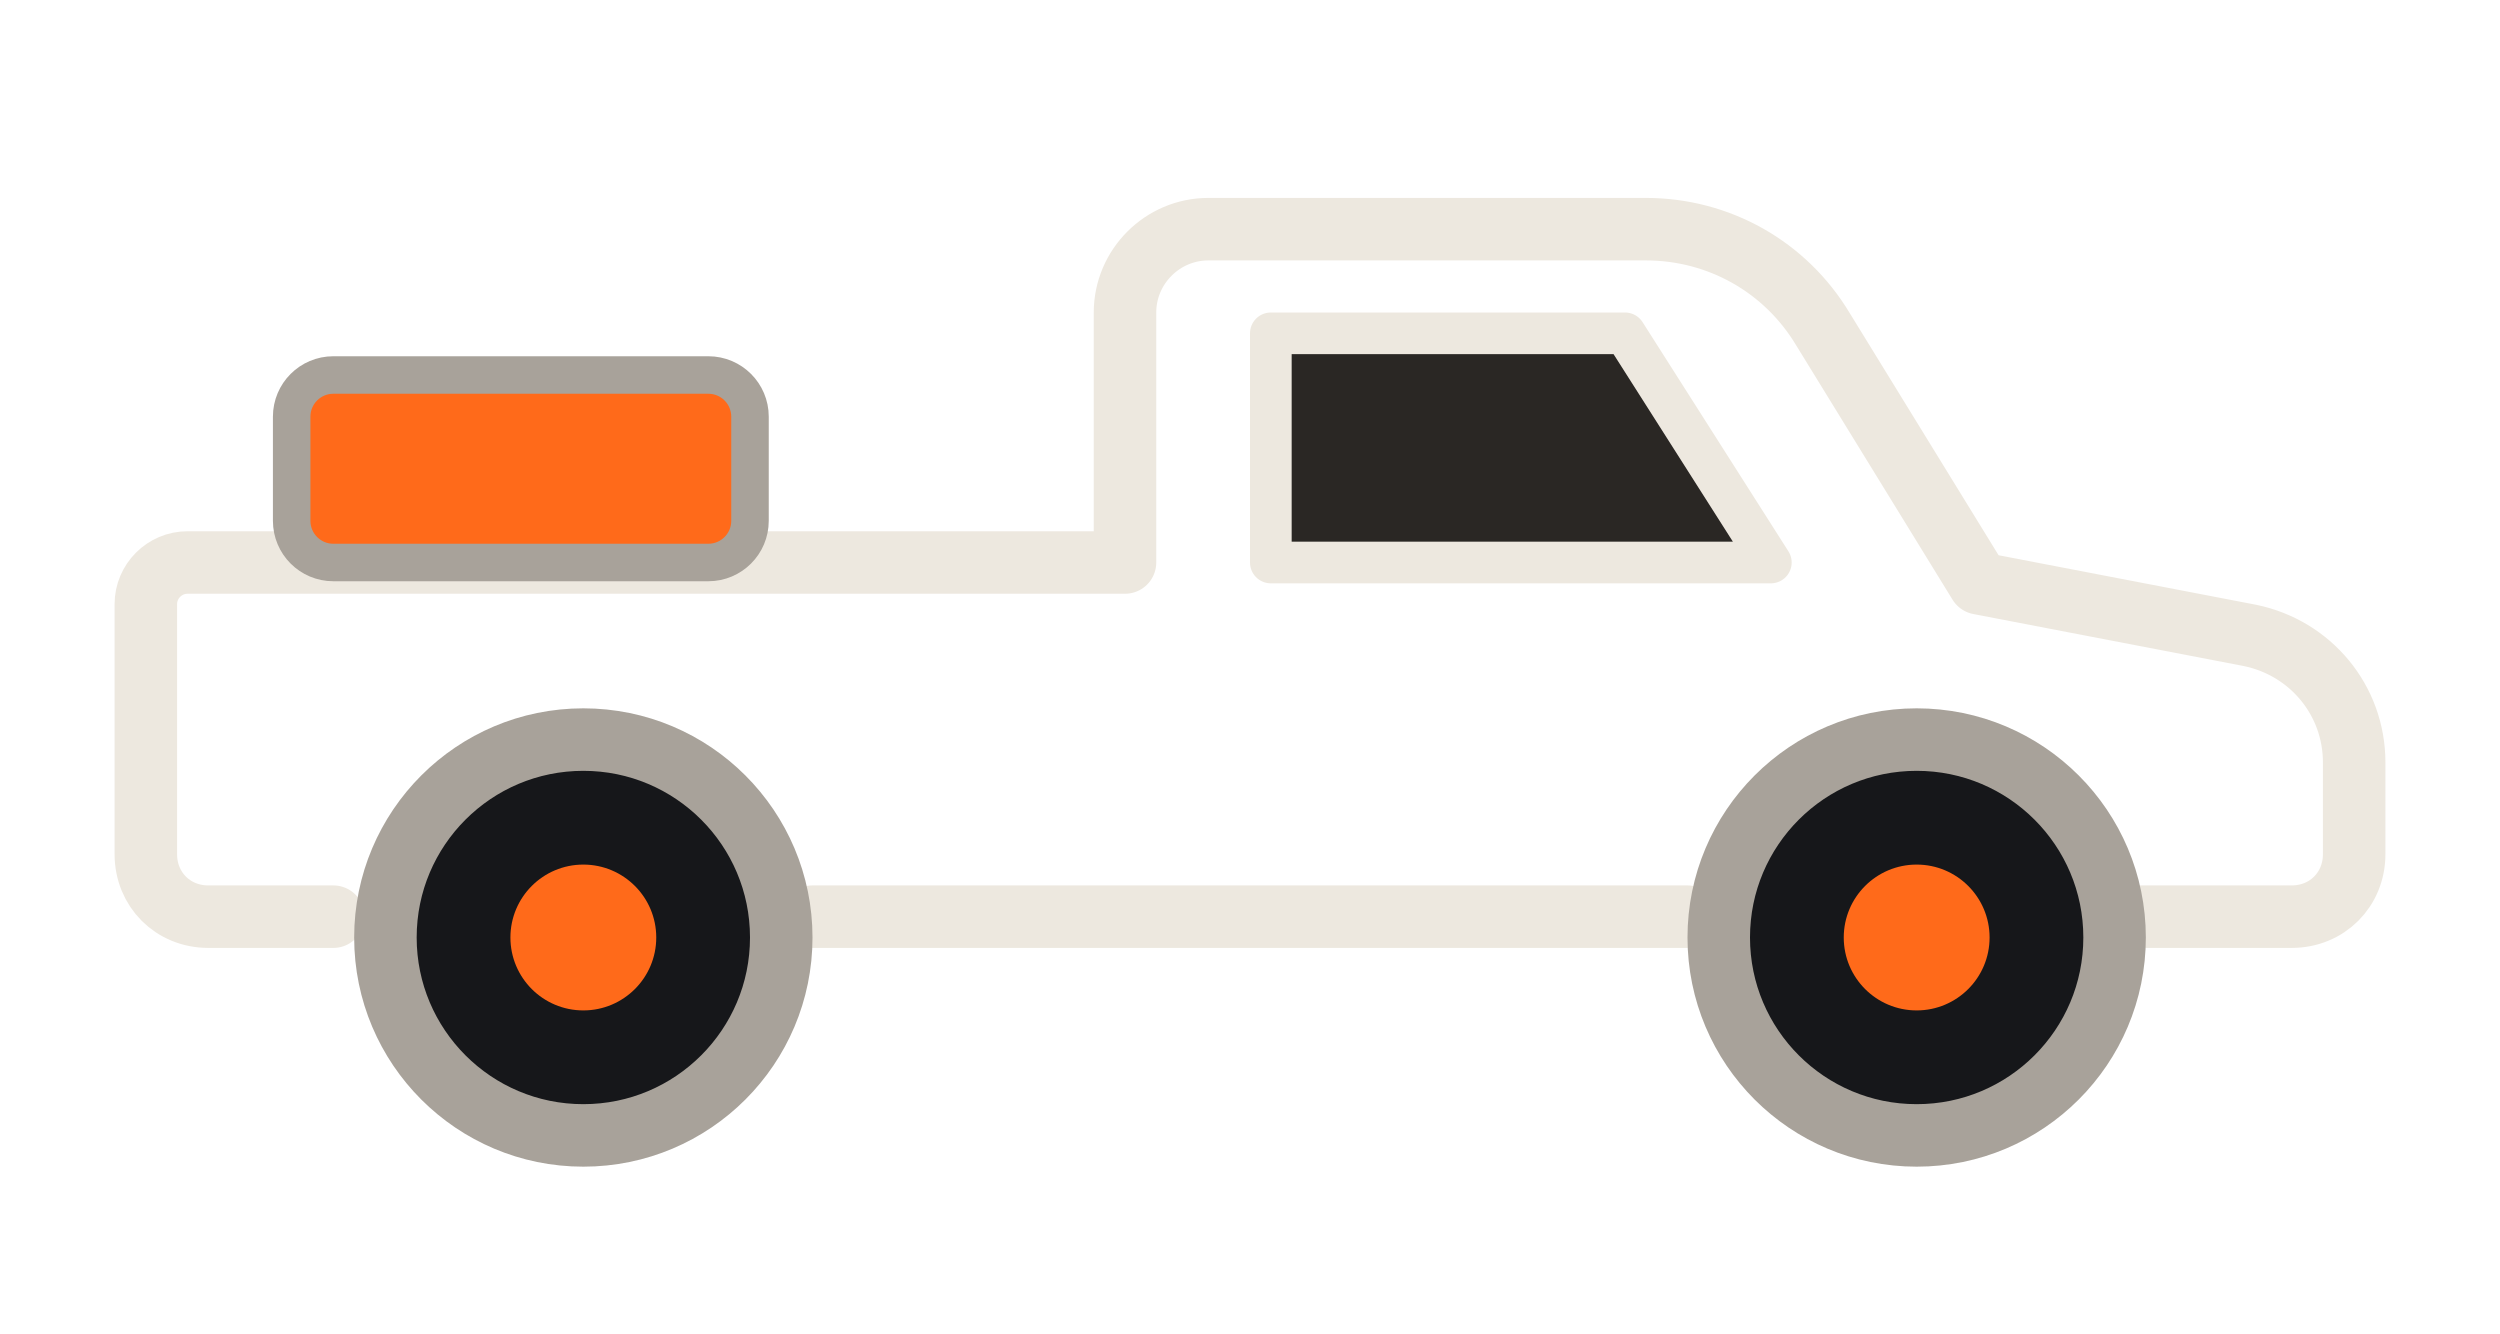
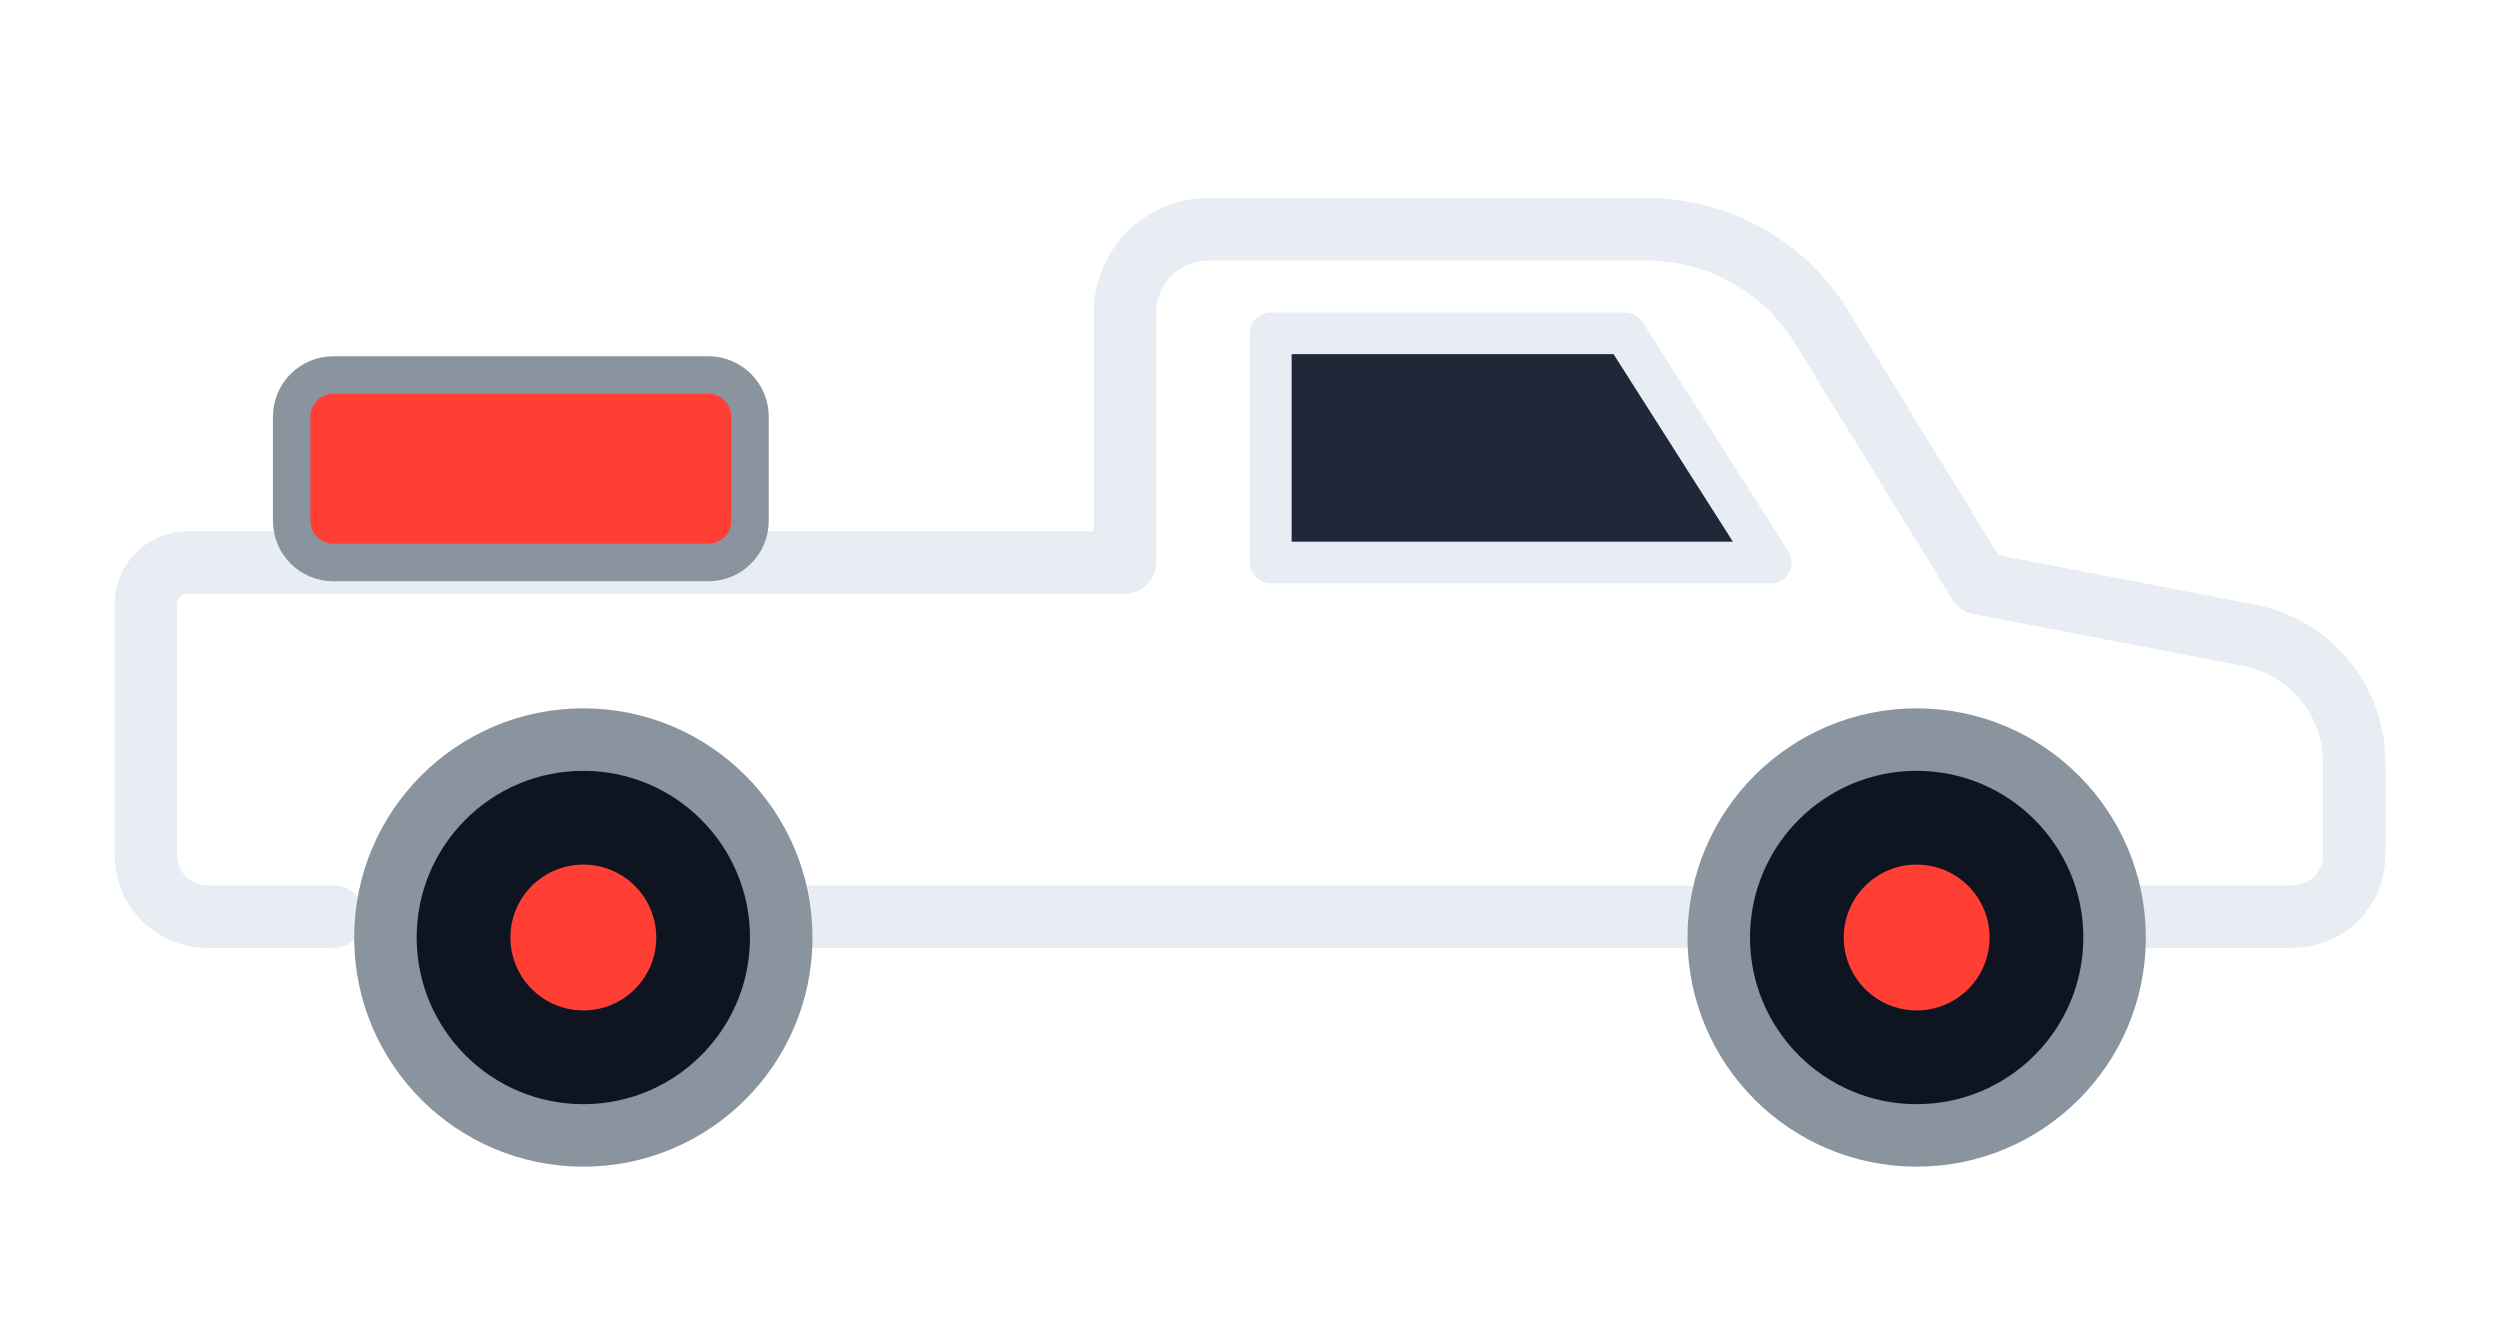
<svg xmlns="http://www.w3.org/2000/svg" viewBox="0 0 120 64" fill="none">
-   <path d="M16 44H10C8.3 44 7 42.7 7 41V29C7 27.9 7.9 27 9 27H54V15C54 12.8 55.8 11 58 11H79C82.5 11 85.7 12.8 87.5 15.8L95 28L108 30.5C110.9 31.1 113 33.6 113 36.6V41C113 42.7 111.7 44 110 44H102" stroke="#EDE8DF" stroke-width="3" stroke-linecap="round" stroke-linejoin="round" />
-   <path d="M61 16H78L85 27H61V16Z" fill="#2A2724" stroke="#EDE8DF" stroke-width="2" stroke-linejoin="round" />
-   <rect x="14" y="18" width="22" height="9" rx="2" fill="#FF6A1A" stroke="#A8A29A" stroke-width="1.8" />
-   <line x1="39" y1="44" x2="81" y2="44" stroke="#EDE8DF" stroke-width="3" stroke-linecap="round" />
-   <circle cx="28" cy="45" r="9.5" fill="#16171A" stroke="#A8A29A" stroke-width="3" />
-   <circle cx="28" cy="45" r="3.5" fill="#FF6A1A" />
-   <circle cx="92" cy="45" r="9.5" fill="#16171A" stroke="#A8A29A" stroke-width="3" />
-   <circle cx="92" cy="45" r="3.5" fill="#FF6A1A" />
+   <path d="M16 44H10C8.3 44 7 42.7 7 41V29C7 27.9 7.9 27 9 27H54V15C54 12.8 55.8 11 58 11H79C82.5 11 85.7 12.8 87.5 15.8L95 28L108 30.5C110.9 31.1 113 33.6 113 36.6V41C113 42.7 111.7 44 110 44H102" stroke="#E8EDF3" stroke-width="3" stroke-linecap="round" stroke-linejoin="round" />
+   <path d="M61 16H78L85 27H61V16Z" fill="#1E2838" stroke="#E8EDF3" stroke-width="2" stroke-linejoin="round" />
+   <rect x="14" y="18" width="22" height="9" rx="2" fill="#FF3F34" stroke="#8A949E" stroke-width="1.8" />
+   <line x1="39" y1="44" x2="81" y2="44" stroke="#E8EDF3" stroke-width="3" stroke-linecap="round" />
+   <circle cx="28" cy="45" r="9.5" fill="#0E1521" stroke="#8A949E" stroke-width="3" />
+   <circle cx="28" cy="45" r="3.5" fill="#FF3F34" />
+   <circle cx="92" cy="45" r="9.5" fill="#0E1521" stroke="#8A949E" stroke-width="3" />
+   <circle cx="92" cy="45" r="3.5" fill="#FF3F34" />
</svg>
